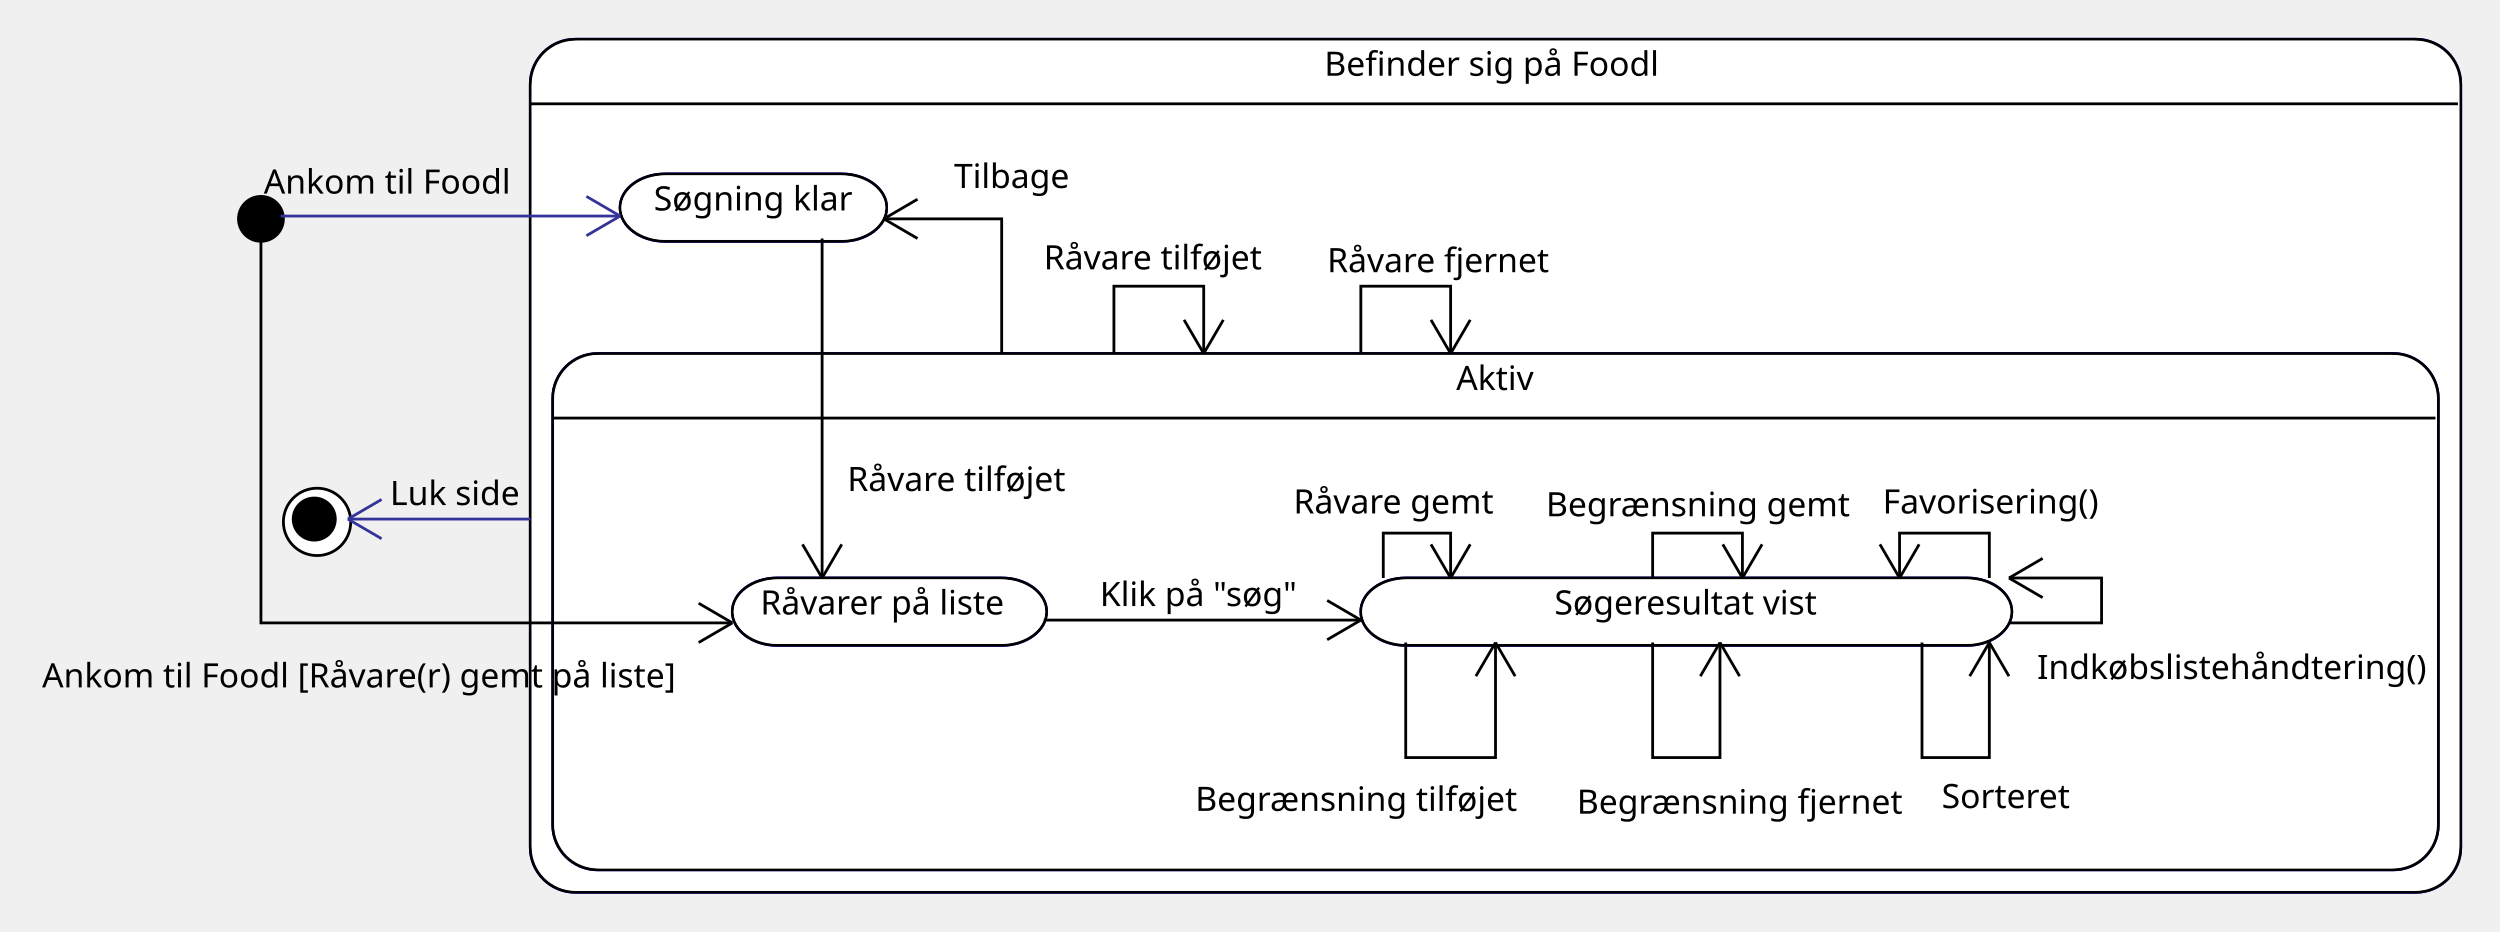
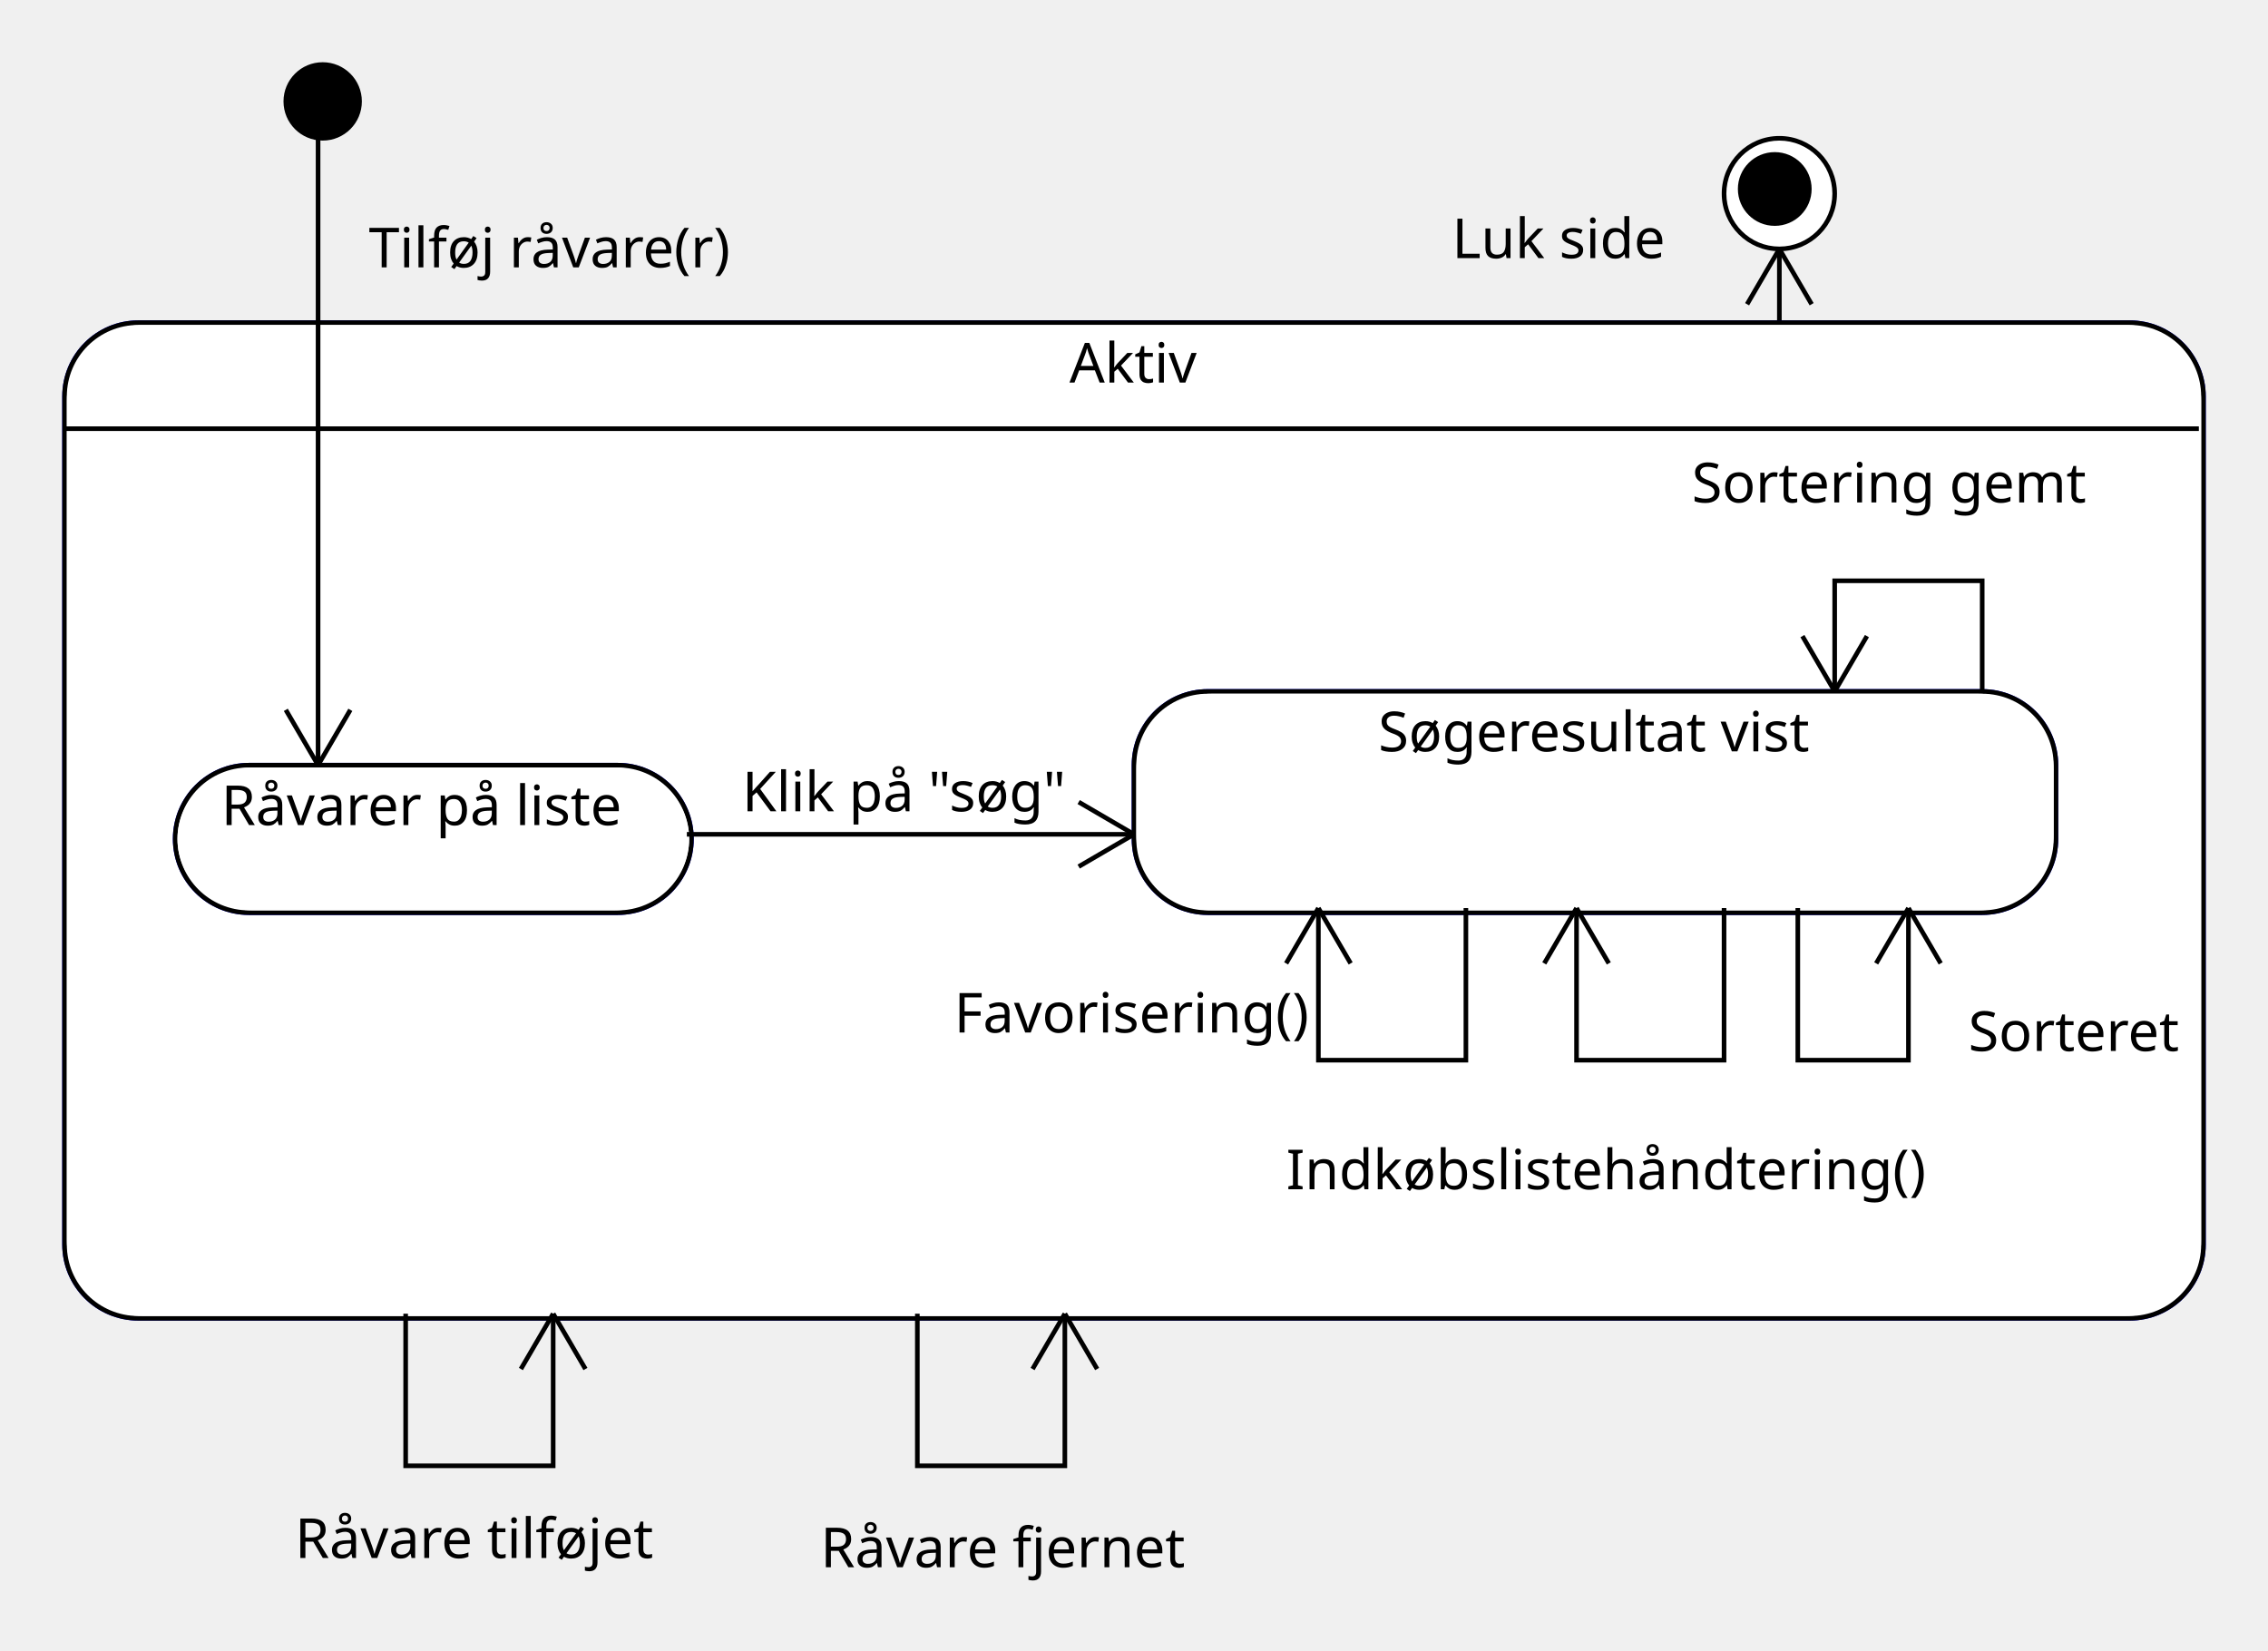
- <svg xmlns="http://www.w3.org/2000/svg" height="332" version="1.1" width="891">
-   <rect fill="#00ff" height="304" rx="16" ry="16" stroke="#00ff" stroke-width="1" width="688" x="189" y="14" />
-   <rect fill="#ffffff" height="304" rx="16" ry="16" stroke="#000000" stroke-width="1" width="688" x="189" y="14" />
-   <rect fill="#ffffff" height="302" rx="16" ry="16" stroke="#ffffff" stroke-width="1" width="686" x="190" y="15" />
-   <text font-family="Dialog" font-size="12" x="472" y="27">
- Befinder sig på Foodl</text>
-   <line fill="#000000" stroke="#000000" stroke-width="1" x1="189" x2="876" y1="37" y2="37" />
-   <rect fill="#00ff" height="24" rx="16" ry="16" stroke="#00ff" stroke-width="1" width="95" x="221" y="62" />
-   <rect fill="#ffffff" height="24" rx="16" ry="16" stroke="#000000" stroke-width="1" width="95" x="221" y="62" />
-   <rect fill="#ffffff" height="22" rx="16" ry="16" stroke="#ffffff" stroke-width="1" width="93" x="222" y="63" />
-   <text font-family="Dialog" font-size="12" x="233" y="75">
- Søgning klar</text>
-   <ellipse cx="93" cy="78" fill="#000000" rx="8.0" ry="8.0" stroke="#000000" stroke-width="1" />
-   <ellipse cx="113" cy="186" fill="#000000" rx="12.0" ry="12.0" stroke="#000000" stroke-width="1" />
-   <ellipse cx="113" cy="186" fill="#ffffff" rx="11.0" ry="11.0" stroke="#ffffff" stroke-width="1" />
-   <ellipse cx="112" cy="185" fill="#000000" rx="7.5" ry="7.5" stroke="#000000" stroke-width="1" />
-   <polyline fill="none" points="100,77 221,77" stroke="#333399" stroke-width="1" />
-   <line fill="#333399" stroke="#333399" stroke-width="1" x1="209" x2="221" y1="84" y2="77" />
-   <line fill="#333399" stroke="#333399" stroke-width="1" x1="209" x2="221" y1="70" y2="77" />
-   <text font-family="Dialog" font-size="12" x="94" y="69">
- Ankom til Foodl</text>
-   <polyline fill="none" points="189,185 124,185" stroke="#333399" stroke-width="1" />
-   <line fill="#333399" stroke="#333399" stroke-width="1" x1="136" x2="124" y1="178" y2="185" />
-   <line fill="#333399" stroke="#333399" stroke-width="1" x1="136" x2="124" y1="192" y2="185" />
-   <text font-family="Dialog" font-size="12" x="139" y="180">
+ <svg xmlns="http://www.w3.org/2000/svg" height="358" version="1.1" width="492">
+   <ellipse cx="70" cy="22" fill="#000000" rx="8.0" ry="8.0" stroke="#000000" stroke-width="1" />
+   <ellipse cx="386" cy="42" fill="#000000" rx="12.0" ry="12.0" stroke="#000000" stroke-width="1" />
+   <ellipse cx="386" cy="42" fill="#ffffff" rx="11.0" ry="11.0" stroke="#ffffff" stroke-width="1" />
+   <ellipse cx="385" cy="41" fill="#000000" rx="7.5" ry="7.5" stroke="#000000" stroke-width="1" />
+   <polyline fill="none" points="386,70 386,54" stroke="#000000" stroke-width="1" />
+   <line fill="#000000" stroke="#000000" stroke-width="1" x1="393" x2="386" y1="66" y2="54" />
+   <line fill="#000000" stroke="#000000" stroke-width="1" x1="379" x2="386" y1="66" y2="54" />
+   <text font-family="Dialog" font-size="12" x="315" y="56">
Luk side</text>
-   <rect fill="#00ff" height="184" rx="16" ry="16" stroke="#00ff" stroke-width="1" width="672" x="197" y="126" />
-   <rect fill="#ffffff" height="184" rx="16" ry="16" stroke="#000000" stroke-width="1" width="672" x="197" y="126" />
-   <rect fill="#ffffff" height="182" rx="16" ry="16" stroke="#ffffff" stroke-width="1" width="670" x="198" y="127" />
-   <text font-family="Dialog" font-size="12" x="519" y="139">
+   <rect fill="#00ff" height="216" rx="16" ry="16" stroke="#00ff" stroke-width="1" width="464" x="14" y="70" />
+   <rect fill="#ffffff" height="216" rx="16" ry="16" stroke="#000000" stroke-width="1" width="464" x="14" y="70" />
+   <rect fill="#ffffff" height="214" rx="16" ry="16" stroke="#ffffff" stroke-width="1" width="462" x="15" y="71" />
+   <text font-family="Dialog" font-size="12" x="232" y="83">
Aktiv</text>
-   <line fill="#000000" stroke="#000000" stroke-width="1" x1="197" x2="868" y1="149" y2="149" />
-   <polyline fill="none" points="357,126 357,78 315,78" stroke="#000000" stroke-width="1" />
-   <line fill="#000000" stroke="#000000" stroke-width="1" x1="327" x2="315" y1="71" y2="78" />
-   <line fill="#000000" stroke="#000000" stroke-width="1" x1="327" x2="315" y1="85" y2="78" />
-   <text font-family="Dialog" font-size="12" x="340" y="67">
- Tilbage</text>
-   <rect fill="#00ff" height="24" rx="16" ry="16" stroke="#00ff" stroke-width="1" width="112" x="261" y="206" />
-   <rect fill="#ffffff" height="24" rx="16" ry="16" stroke="#000000" stroke-width="1" width="112" x="261" y="206" />
-   <rect fill="#ffffff" height="22" rx="16" ry="16" stroke="#ffffff" stroke-width="1" width="110" x="262" y="207" />
-   <text font-family="Dialog" font-size="12" x="271" y="219">
+   <line fill="#000000" stroke="#000000" stroke-width="1" x1="14" x2="477" y1="93" y2="93" />
+   <rect fill="#00ff" height="32" rx="16" ry="16" stroke="#00ff" stroke-width="1" width="112" x="38" y="166" />
+   <rect fill="#ffffff" height="32" rx="16" ry="16" stroke="#000000" stroke-width="1" width="112" x="38" y="166" />
+   <rect fill="#ffffff" height="30" rx="16" ry="16" stroke="#ffffff" stroke-width="1" width="110" x="39" y="167" />
+   <text font-family="Dialog" font-size="12" x="48" y="179">
Råvarer på liste</text>
-   <polyline fill="none" points="293,85 293,206" stroke="#000000" stroke-width="1" />
-   <line fill="#000000" stroke="#000000" stroke-width="1" x1="286" x2="293" y1="194" y2="206" />
-   <line fill="#000000" stroke="#000000" stroke-width="1" x1="300" x2="293" y1="194" y2="206" />
-   <text font-family="Dialog" font-size="12" x="302" y="175">
+   <rect fill="#00ff" height="48" rx="16" ry="16" stroke="#00ff" stroke-width="1" width="200" x="246" y="150" />
+   <rect fill="#ffffff" height="48" rx="16" ry="16" stroke="#000000" stroke-width="1" width="200" x="246" y="150" />
+   <rect fill="#ffffff" height="46" rx="16" ry="16" stroke="#ffffff" stroke-width="1" width="198" x="247" y="151" />
+   <text font-family="Dialog" font-size="12" x="299" y="163">
+ Søgeresultat vist</text>
+   <polyline fill="none" points="149,181 246,181" stroke="#000000" stroke-width="1" />
+   <line fill="#000000" stroke="#000000" stroke-width="1" x1="234" x2="246" y1="188" y2="181" />
+   <line fill="#000000" stroke="#000000" stroke-width="1" x1="234" x2="246" y1="174" y2="181" />
+   <text font-family="Dialog" font-size="12" x="161" y="176">
+ Klik på "søg"</text>
+   <polyline fill="none" points="390,197 390,230 414,230 414,197" stroke="#000000" stroke-width="1" />
+   <line fill="#000000" stroke="#000000" stroke-width="1" x1="421" x2="414" y1="209" y2="197" />
+   <line fill="#000000" stroke="#000000" stroke-width="1" x1="407" x2="414" y1="209" y2="197" />
+   <text font-family="Dialog" font-size="12" x="427" y="228">
+ Sorteret</text>
+   <polyline fill="none" points="374,197 374,230 342,230 342,197" stroke="#000000" stroke-width="1" />
+   <line fill="#000000" stroke="#000000" stroke-width="1" x1="349" x2="342" y1="209" y2="197" />
+   <line fill="#000000" stroke="#000000" stroke-width="1" x1="335" x2="342" y1="209" y2="197" />
+   <text font-family="Dialog" font-size="12" x="279" y="258">
+ Indkøbslistehåndtering()</text>
+   <polyline fill="none" points="69,29 69,166" stroke="#000000" stroke-width="1" />
+   <line fill="#000000" stroke="#000000" stroke-width="1" x1="62" x2="69" y1="154" y2="166" />
+   <line fill="#000000" stroke="#000000" stroke-width="1" x1="76" x2="69" y1="154" y2="166" />
+   <text font-family="Dialog" font-size="12" x="80" y="58">
+ Tilføj råvare(r)</text>
+   <polyline fill="none" points="318,197 318,230 286,230 286,197" stroke="#000000" stroke-width="1" />
+   <line fill="#000000" stroke="#000000" stroke-width="1" x1="293" x2="286" y1="209" y2="197" />
+   <line fill="#000000" stroke="#000000" stroke-width="1" x1="279" x2="286" y1="209" y2="197" />
+   <text font-family="Dialog" font-size="12" x="207" y="224">
+ Favorisering()</text>
+   <polyline fill="none" points="430,150 430,126 398,126 398,150" stroke="#000000" stroke-width="1" />
+   <line fill="#000000" stroke="#000000" stroke-width="1" x1="391" x2="398" y1="138" y2="150" />
+   <line fill="#000000" stroke="#000000" stroke-width="1" x1="405" x2="398" y1="138" y2="150" />
+   <text font-family="Dialog" font-size="12" x="367" y="109">
+ Sortering gemt</text>
+   <polyline fill="none" points="88,285 88,318 120,318 120,285" stroke="#000000" stroke-width="1" />
+   <line fill="#000000" stroke="#000000" stroke-width="1" x1="127" x2="120" y1="297" y2="285" />
+   <line fill="#000000" stroke="#000000" stroke-width="1" x1="113" x2="120" y1="297" y2="285" />
+   <text font-family="Dialog" font-size="12" x="64" y="338">
Råvare tilføjet</text>
-   <rect fill="#00ff" height="24" rx="16" ry="16" stroke="#00ff" stroke-width="1" width="232" x="485" y="206" />
-   <rect fill="#ffffff" height="24" rx="16" ry="16" stroke="#000000" stroke-width="1" width="232" x="485" y="206" />
-   <rect fill="#ffffff" height="22" rx="16" ry="16" stroke="#ffffff" stroke-width="1" width="230" x="486" y="207" />
-   <text font-family="Dialog" font-size="12" x="554" y="219">
- Søgeresultat vist</text>
-   <polyline fill="none" points="397,126 397,102 429,102 429,126" stroke="#000000" stroke-width="1" />
-   <line fill="#000000" stroke="#000000" stroke-width="1" x1="422" x2="429" y1="114" y2="126" />
-   <line fill="#000000" stroke="#000000" stroke-width="1" x1="436" x2="429" y1="114" y2="126" />
-   <text font-family="Dialog" font-size="12" x="372" y="96">
- Råvare tilføjet</text>
-   <polyline fill="none" points="485,126 485,102 517,102 517,126" stroke="#000000" stroke-width="1" />
-   <line fill="#000000" stroke="#000000" stroke-width="1" x1="510" x2="517" y1="114" y2="126" />
-   <line fill="#000000" stroke="#000000" stroke-width="1" x1="524" x2="517" y1="114" y2="126" />
-   <text font-family="Dialog" font-size="12" x="473" y="97">
+   <polyline fill="none" points="199,285 199,318 231,318 231,285" stroke="#000000" stroke-width="1" />
+   <line fill="#000000" stroke="#000000" stroke-width="1" x1="238" x2="231" y1="297" y2="285" />
+   <line fill="#000000" stroke="#000000" stroke-width="1" x1="224" x2="231" y1="297" y2="285" />
+   <text font-family="Dialog" font-size="12" x="178" y="340">
Råvare fjernet</text>
-   <polyline fill="none" points="372,221 485,221" stroke="#000000" stroke-width="1" />
-   <line fill="#000000" stroke="#000000" stroke-width="1" x1="473" x2="485" y1="228" y2="221" />
-   <line fill="#000000" stroke="#000000" stroke-width="1" x1="473" x2="485" y1="214" y2="221" />
-   <text font-family="Dialog" font-size="12" x="392" y="216">
- Klik på "søg"</text>
-   <polyline fill="none" points="501,229 501,270 533,270 533,229" stroke="#000000" stroke-width="1" />
-   <line fill="#000000" stroke="#000000" stroke-width="1" x1="540" x2="533" y1="241" y2="229" />
-   <line fill="#000000" stroke="#000000" stroke-width="1" x1="526" x2="533" y1="241" y2="229" />
-   <text font-family="Dialog" font-size="12" x="426" y="289">
- Begrænsning tilføjet</text>
-   <polyline fill="none" points="589,229 589,270 613,270 613,229" stroke="#000000" stroke-width="1" />
-   <line fill="#000000" stroke="#000000" stroke-width="1" x1="620" x2="613" y1="241" y2="229" />
-   <line fill="#000000" stroke="#000000" stroke-width="1" x1="606" x2="613" y1="241" y2="229" />
-   <text font-family="Dialog" font-size="12" x="562" y="290">
- Begrænsning fjernet</text>
-   <polyline fill="none" points="685,229 685,270 709,270 709,229" stroke="#000000" stroke-width="1" />
-   <line fill="#000000" stroke="#000000" stroke-width="1" x1="716" x2="709" y1="241" y2="229" />
-   <line fill="#000000" stroke="#000000" stroke-width="1" x1="702" x2="709" y1="241" y2="229" />
-   <text font-family="Dialog" font-size="12" x="692" y="288">
- Sorteret</text>
-   <polyline fill="none" points="493,206 493,190 517,190 517,206" stroke="#000000" stroke-width="1" />
-   <line fill="#000000" stroke="#000000" stroke-width="1" x1="510" x2="517" y1="194" y2="206" />
-   <line fill="#000000" stroke="#000000" stroke-width="1" x1="524" x2="517" y1="194" y2="206" />
-   <text font-family="Dialog" font-size="12" x="461" y="183">
- Råvare gemt</text>
-   <polyline fill="none" points="589,206 589,190 621,190 621,206" stroke="#000000" stroke-width="1" />
-   <line fill="#000000" stroke="#000000" stroke-width="1" x1="614" x2="621" y1="194" y2="206" />
-   <line fill="#000000" stroke="#000000" stroke-width="1" x1="628" x2="621" y1="194" y2="206" />
-   <text font-family="Dialog" font-size="12" x="551" y="184">
- Begrænsning gemt</text>
-   <polyline fill="none" points="709,206 709,190 677,190 677,206" stroke="#000000" stroke-width="1" />
-   <line fill="#000000" stroke="#000000" stroke-width="1" x1="670" x2="677" y1="194" y2="206" />
-   <line fill="#000000" stroke="#000000" stroke-width="1" x1="684" x2="677" y1="194" y2="206" />
-   <text font-family="Dialog" font-size="12" x="671" y="183">
- Favorisering()</text>
-   <polyline fill="none" points="93,86 93,222 261,222" stroke="#000000" stroke-width="1" />
-   <line fill="#000000" stroke="#000000" stroke-width="1" x1="249" x2="261" y1="229" y2="222" />
-   <line fill="#000000" stroke="#000000" stroke-width="1" x1="249" x2="261" y1="215" y2="222" />
-   <text font-family="Dialog" font-size="12" x="15" y="245">
- Ankom til Foodl [Råvare(r) gemt på liste]</text>
-   <polyline fill="none" points="716,222 749,222 749,206 716,206" stroke="#000000" stroke-width="1" />
-   <line fill="#000000" stroke="#000000" stroke-width="1" x1="728" x2="716" y1="199" y2="206" />
-   <line fill="#000000" stroke="#000000" stroke-width="1" x1="728" x2="716" y1="213" y2="206" />
-   <text font-family="Dialog" font-size="12" x="726" y="242">
- Indkøbslistehåndtering()</text>
</svg>
